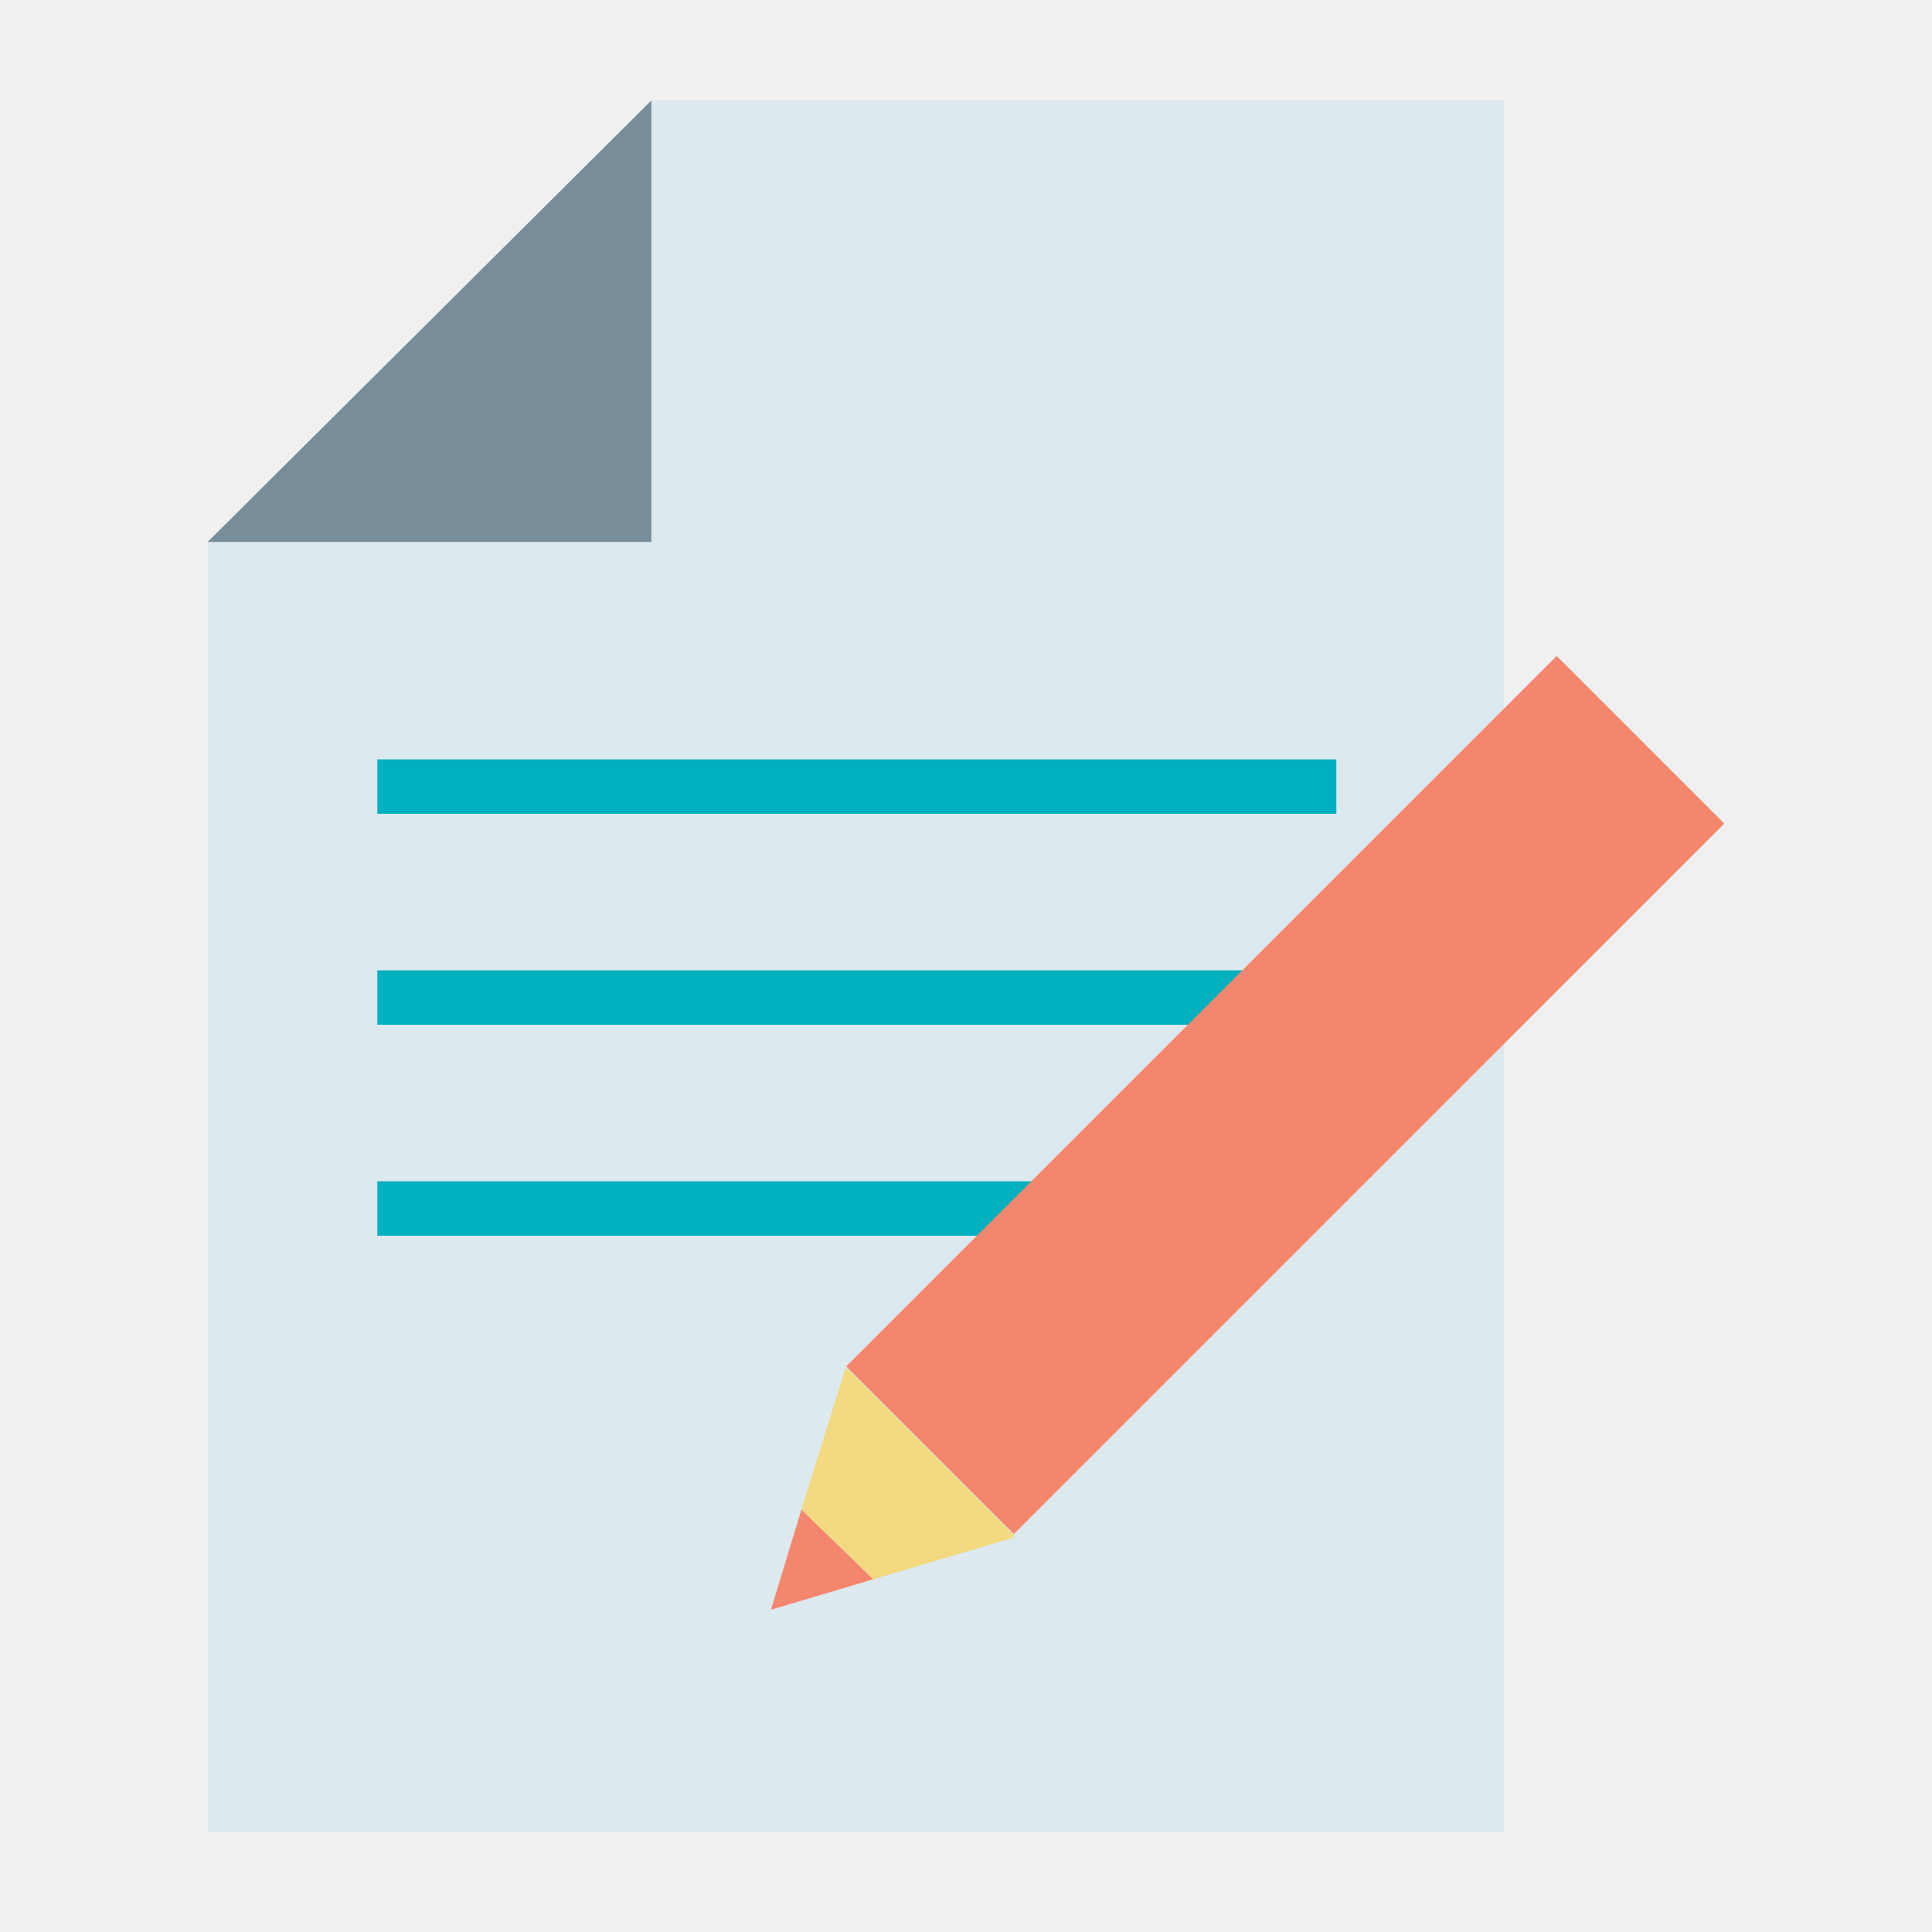
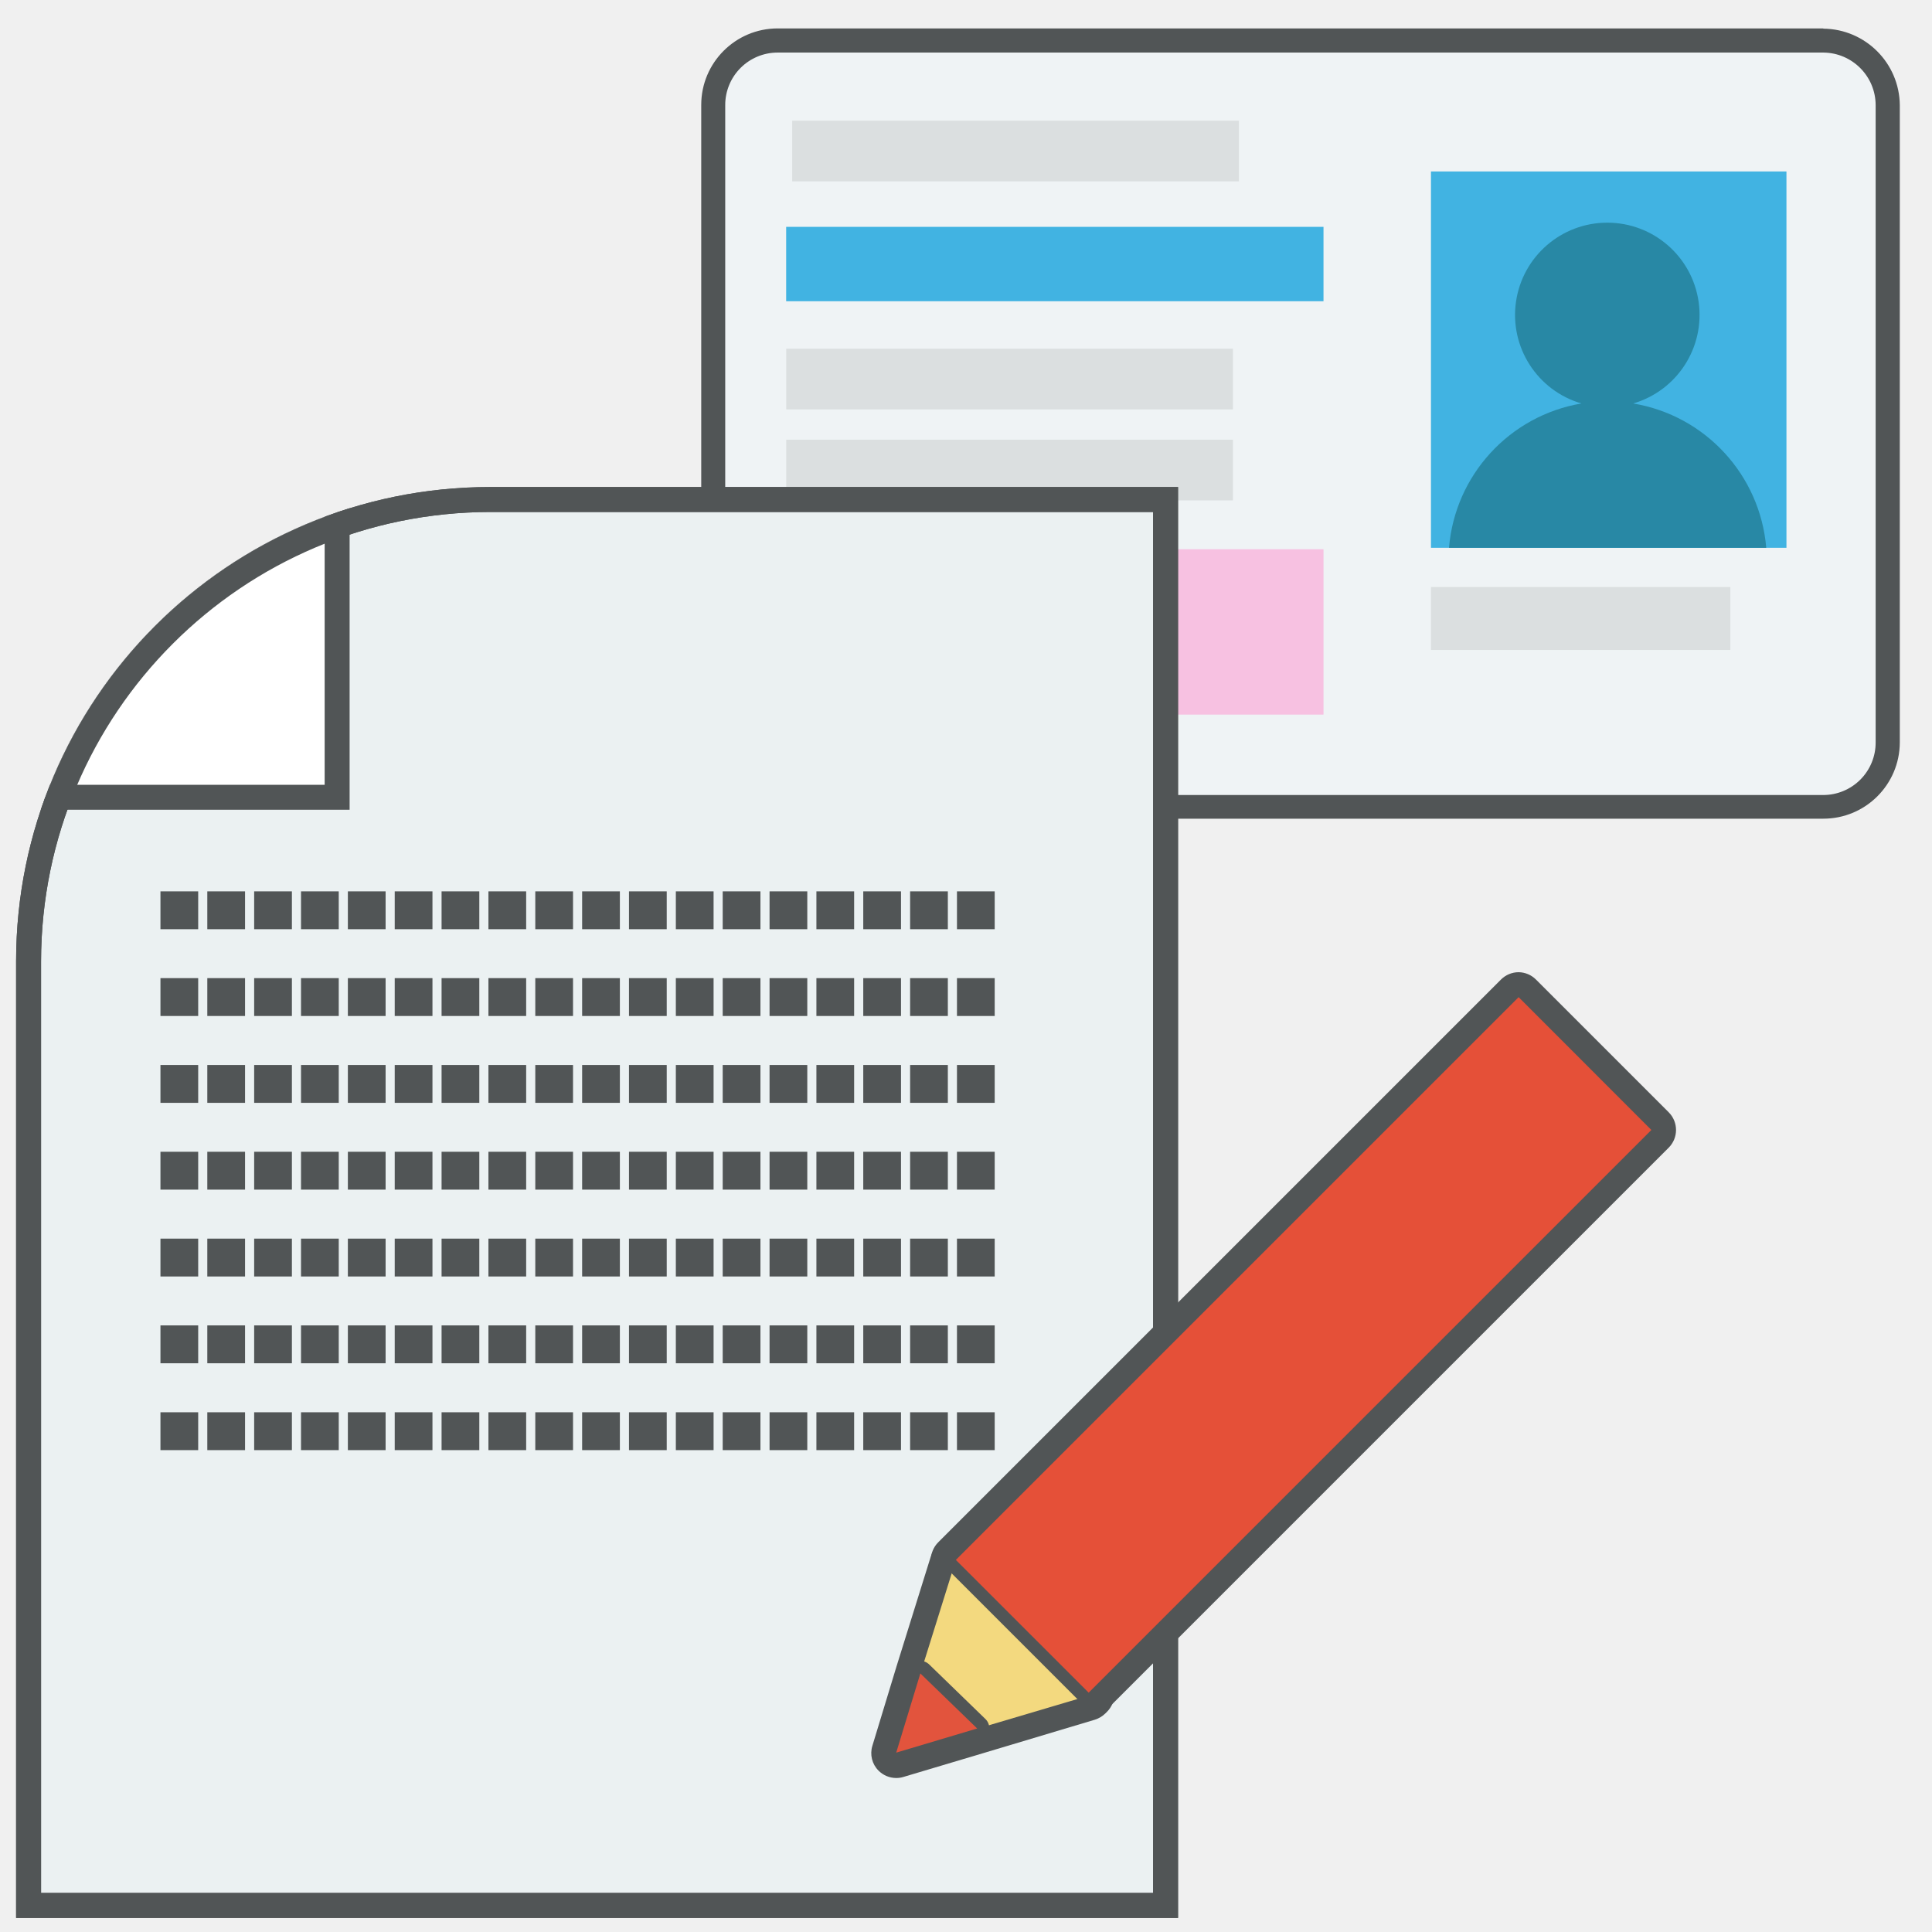
- <svg xmlns="http://www.w3.org/2000/svg" id="レイヤー_1" data-name="レイヤー 1" viewBox="0 0 200 200">
+ <svg xmlns="http://www.w3.org/2000/svg" id="materials" viewBox="0 0 240 240">
  <defs>
-     <style>.cls-1{fill:#dce9ef;}.cls-2{fill:#788d9a;}.cls-3{fill:#00afc0;}.cls-4{fill:#f3d97f;}.cls-5{fill:#f4866e;}</style>
+     <style>.cls-1{fill:none;}.cls-2{fill:#eff3f5;}.cls-11,.cls-3{fill:#515556;}.cls-4{fill:#41b3e2;}.cls-5{fill:#2888a5;}.cls-6{fill:#dbdfe0;}.cls-7{fill:#f7c1e1;}.cls-8{fill:#ebf1f2;}.cls-9{clip-path:url(#clip-path);}.cls-10{fill:#fff;}.cls-11{font-size:6.16px;font-family:KozGoPr6N-Regular-83pv-RKSJ-H, Kozuka Gothic Pr6N;}.cls-12{fill:#f4866e;}.cls-13{fill:#f3d97f;}.cls-14{fill:#e2543d;}.cls-15{fill:#e55038;}</style>
+     <clipPath id="clip-path">
+       <path class="cls-1" d="M146.34,238.25H2V119.41A58.91,58.91,0,0,1,60.91,60.5h85.43Z" />
+     </clipPath>
  </defs>
-   <polygon class="cls-1" points="21.5 189.6 21.5 56.1 67.43 10.4 155.68 10.4 155.68 189.6 21.5 189.6" />
-   <polygon class="cls-2" points="67.43 56.1 21.5 56.1 67.43 10.4 67.43 56.1" />
-   <rect class="cls-3" x="39.06" y="78.61" width="99.28" height="5.63" />
-   <rect class="cls-3" x="39.06" y="100.45" width="99.28" height="5.63" />
-   <rect class="cls-3" x="39.06" y="122.29" width="89.15" height="5.63" />
-   <polygon class="cls-4" points="104.8 159.21 105.02 158.98 87.69 141.65 87.46 141.87 82.96 156.28 90.39 163.49 104.8 159.21" />
-   <polygon class="cls-5" points="90.39 163.49 82.96 156.28 79.81 166.64 90.39 163.49" />
-   <rect class="cls-5" x="81.05" y="101.09" width="104.01" height="24.54" transform="translate(-41.19 127.28) rotate(-45)" />
+   <path class="cls-2" d="M96.67,100.29a8,8,0,0,1-8-8l0-79.19a8,8,0,0,1,8-8L226.51,5a8.09,8.09,0,0,1,8,8l0,79.2a8,8,0,0,1-8,8Z" />
+   <path class="cls-3" d="M226.51,6.53A6.55,6.55,0,0,1,233,13.05l0,79.18a6.51,6.51,0,0,1-6.51,6.53h0l-129.88,0a6.51,6.51,0,0,1-6.52-6.52l0-79.19a6.51,6.51,0,0,1,6.51-6.52h0l129.87,0m0-3h0l-129.87,0a9.5,9.5,0,0,0-9.49,9.49l0,79.19a9.49,9.49,0,0,0,9.49,9.49l129.88,0A9.5,9.5,0,0,0,236,92.24l0-79.19A9.59,9.59,0,0,0,226.52,3.56Z" />
+   <rect class="cls-4" x="177.76" y="21.3" width="44.16" height="46.75" />
+   <path class="cls-5" d="M202.88,50.12a11.46,11.46,0,1,0-6.43,0A19.84,19.84,0,0,0,180,68.05h39.41A19.87,19.87,0,0,0,202.88,50.12Z" />
+   <rect class="cls-6" x="177.76" y="72.92" width="37.19" height="7.82" />
+   <rect class="cls-6" x="97.67" y="43.32" width="55.49" height="7.54" />
+   <rect class="cls-6" x="97.67" y="54.62" width="55.49" height="7.54" />
+   <rect class="cls-6" x="98.41" y="14.99" width="55.49" height="7.54" />
+   <rect class="cls-4" x="97.66" y="28.18" width="66.75" height="9.24" />
+   <rect class="cls-7" x="132.58" y="68.23" width="31.83" height="20.54" />
+   <path class="cls-8" d="M3.55,236.7V119.41A57.42,57.42,0,0,1,60.91,62.05h83.88V236.7Z" />
+   <path class="cls-3" d="M143.24,63.6V235.15H5.1V119.41A55.88,55.88,0,0,1,60.91,63.6h82.33m3.1-3.1H60.91A58.92,58.92,0,0,0,2,119.41V238.25H146.34Z" />
+   <g class="cls-9">
+     <rect class="cls-10" x="3.55" y="62.05" width="38.33" height="36.99" />
+     <path class="cls-3" d="M40.33,63.6V97.49H5.1V63.6H40.33m3.1-3.1H2v40.09H43.43Z" />
+   </g>
+   <text class="cls-11" transform="translate(19.37 114.68)">■■■■■■■■■■■■■■■■■■</text>
+   <text class="cls-11" transform="translate(19.37 125.46)">■■■■■■■■■■■■■■■■■■</text>
+   <text class="cls-11" transform="translate(19.37 136.25)">■■■■■■■■■■■■■■■■■■</text>
+   <text class="cls-11" transform="translate(19.37 147.03)">■■■■■■■■■■■■■■■■■■</text>
+   <text class="cls-11" transform="translate(19.37 157.82)">■■■■■■■■■■■■■■■■■■</text>
+   <text class="cls-11" transform="translate(19.37 168.6)">■■■■■■■■■■■■■■■■■■</text>
+   <text class="cls-11" transform="translate(19.37 179.39)">■■■■■■■■■■■■■■■■■■</text>
+   <path class="cls-3" d="M143.24,63.6V235.15H5.1V119.41A55.88,55.88,0,0,1,60.91,63.6h82.33m3.1-3.1H60.91A58.92,58.92,0,0,0,2,119.41V238.25H146.34Z" />
+   <path class="cls-12" d="M111.33,219.27a1.56,1.56,0,0,1-1.1-.46,1.54,1.54,0,0,1-.38-1.54l3-9.85,4.28-13.7a1.41,1.41,0,0,1,.38-.63l.22-.22a1.54,1.54,0,0,1,1.09-.45h0a1.56,1.56,0,0,1,1.1.45l16.48,16.48a1.56,1.56,0,0,1,0,2.19l-.22.22a1.53,1.53,0,0,1-.65.38l-13.7,4.07-10,3A1.41,1.41,0,0,1,111.33,219.27Z" />
+   <path class="cls-3" d="M118.82,194l16.48,16.47-.21.22-13.7,4.06-10.06,3,3-9.84,4.28-13.7.21-.21m0-3.1a3.11,3.11,0,0,0-2.19.9l-.21.22a3.05,3.05,0,0,0-.77,1.26L111.37,207l-3,9.87a3.07,3.07,0,0,0,.76,3.08,3.11,3.11,0,0,0,2.2.92,3,3,0,0,0,.89-.13l10.06-3L136,213.63a3.25,3.25,0,0,0,1.31-.78l.21-.21a3.1,3.1,0,0,0,0-4.39L121,191.77A3.12,3.12,0,0,0,118.82,190.87Z" />
+   <path class="cls-12" d="M135.24,211.82a1.56,1.56,0,0,1-1.1-.45l-16.49-16.49a1.55,1.55,0,0,1,0-2.2l69.9-69.9a1.55,1.55,0,0,1,2.2,0l16.49,16.49a1.56,1.56,0,0,1,0,2.19l-69.91,69.91A1.54,1.54,0,0,1,135.24,211.82Z" />
+   <path class="cls-3" d="M188.65,123.87l16.49,16.5-69.9,69.9-16.5-16.49,69.91-69.91m0-3.1a3.1,3.1,0,0,0-2.19.91l-69.91,69.91a3.1,3.1,0,0,0,0,4.38L133,212.47a3.13,3.13,0,0,0,4.39,0l69.91-69.91a3.11,3.11,0,0,0,0-4.38l-16.5-16.5A3.1,3.1,0,0,0,188.65,120.77Z" />
+   <path class="cls-13" d="M121.39,215.5a.79.79,0,0,1-.54-.22l-7.06-6.85a.77.77,0,0,1-.2-.79L117.87,194l.19-.32.21-.21a.78.78,0,0,1,.55-.23.75.75,0,0,1,.55.23l16.48,16.47a.83.83,0,0,1,.23.55.79.79,0,0,1-.23.55l-.22.22-.32.19-13.7,4.07Z" />
+   <path class="cls-3" d="M118.82,194l16.48,16.47-.21.22-13.7,4.06-7.06-6.84,4.28-13.7.21-.21m0-1.55a1.55,1.55,0,0,0-1.09.45l-.22.21a1.61,1.61,0,0,0-.38.64l-4.28,13.69a1.57,1.57,0,0,0,.4,1.58l7.06,6.85a1.57,1.57,0,0,0,1.08.43,1.61,1.61,0,0,0,.44-.06l13.7-4.07a1.46,1.46,0,0,0,.65-.39l.22-.21a1.56,1.56,0,0,0,.45-1.1,1.54,1.54,0,0,0-.45-1.09l-16.48-16.48A1.55,1.55,0,0,0,118.82,192.42Z" />
+   <path class="cls-14" d="M111.33,218.49a.82.82,0,0,1-.55-.22.8.8,0,0,1-.19-.78l3-9.84a.77.77,0,0,1,.55-.53l.19,0a.79.79,0,0,1,.54.22l7.06,6.85a.75.75,0,0,1,.21.74.79.79,0,0,1-.53.56l-10.06,3Z" />
+   <path class="cls-3" d="M114.33,207.88l7.06,6.84-10.06,3,3-9.84m0-1.56-.39.05a1.56,1.56,0,0,0-1.09,1l-3,9.85a1.56,1.56,0,0,0,1.48,2,1.41,1.41,0,0,0,.45-.07l10-3a1.55,1.55,0,0,0,.64-2.6l-7.06-6.85A1.56,1.56,0,0,0,114.33,206.32Z" />
+   <path class="cls-15" d="M135.24,211.05a.78.78,0,0,1-.55-.23L118.2,194.33a.77.77,0,0,1,0-1.1l69.9-69.9a.77.77,0,0,1,1.1,0l16.49,16.49a.78.78,0,0,1,0,1.1l-69.9,69.9A.8.8,0,0,1,135.24,211.05Z" />
+   <path class="cls-3" d="M188.65,123.87l16.49,16.5-69.9,69.9-16.5-16.49,69.91-69.91m0-1.55a1.58,1.58,0,0,0-1.1.46l-69.9,69.9a1.59,1.59,0,0,0-.46,1.1,1.57,1.57,0,0,0,.46,1.1l16.49,16.49a1.56,1.56,0,0,0,2.19,0l69.91-69.91a1.54,1.54,0,0,0,.45-1.09,1.56,1.56,0,0,0-.45-1.1l-16.49-16.49A1.58,1.58,0,0,0,188.65,122.32Z" />
</svg>
